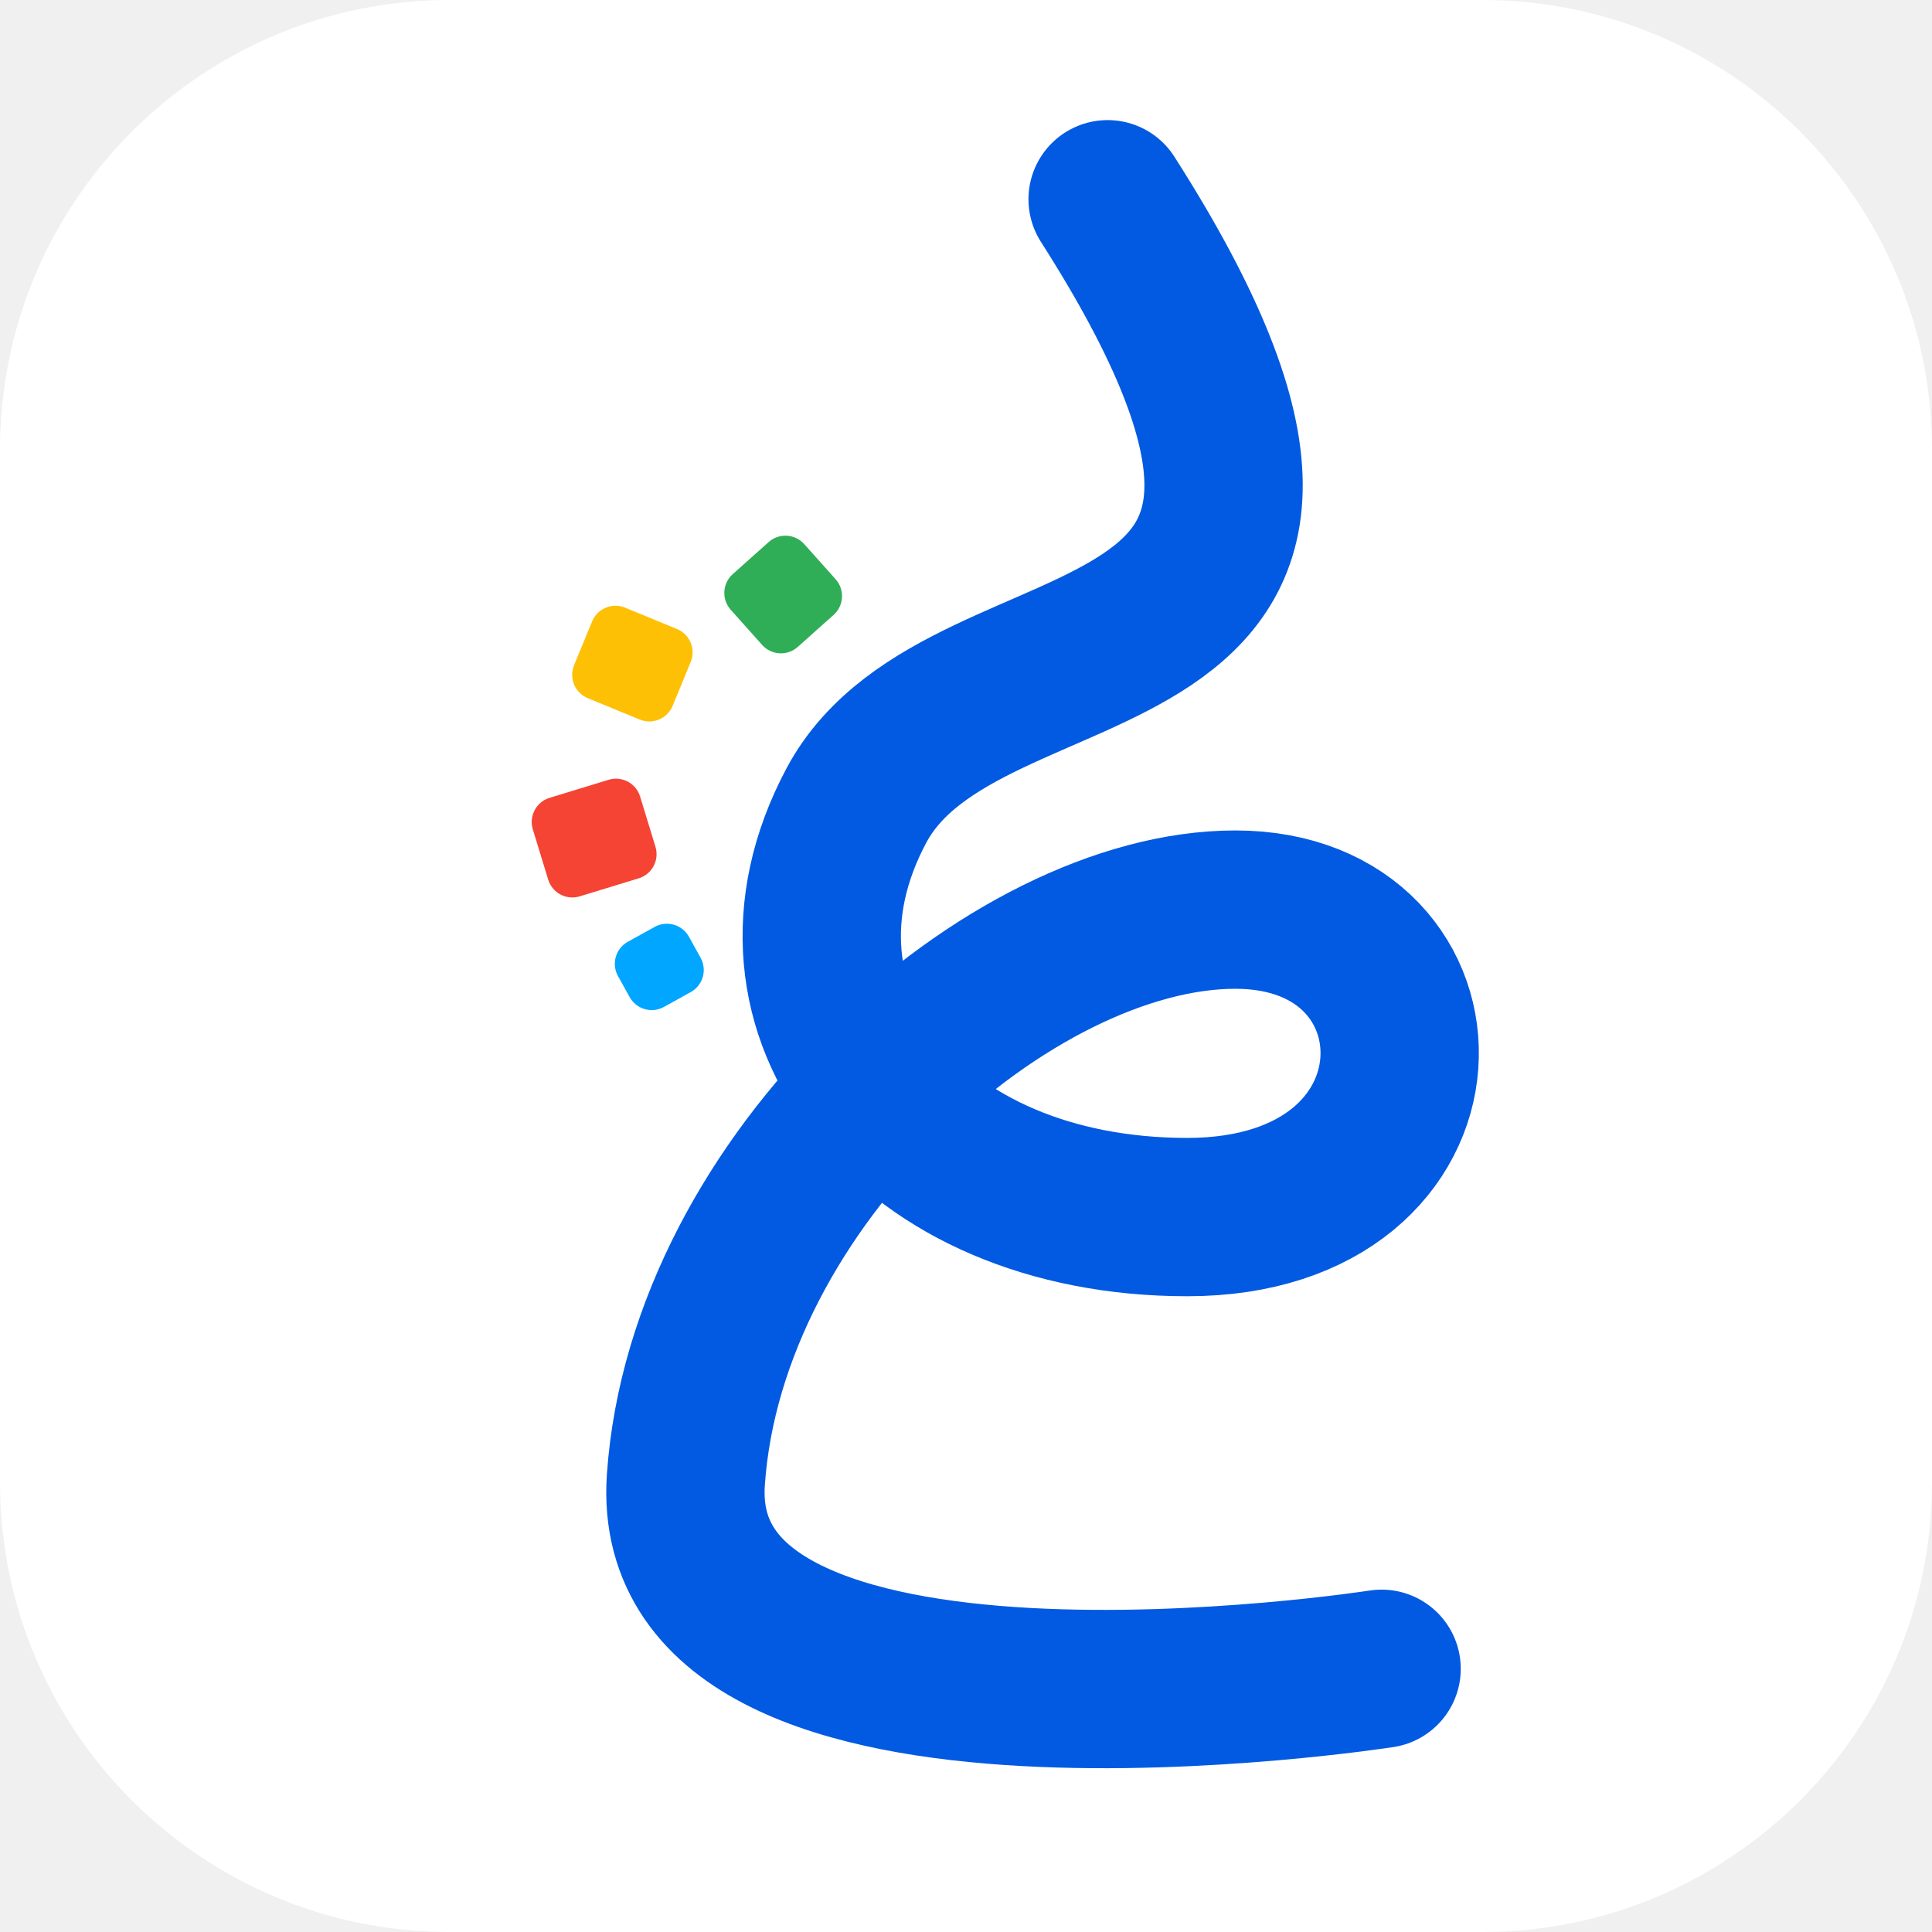
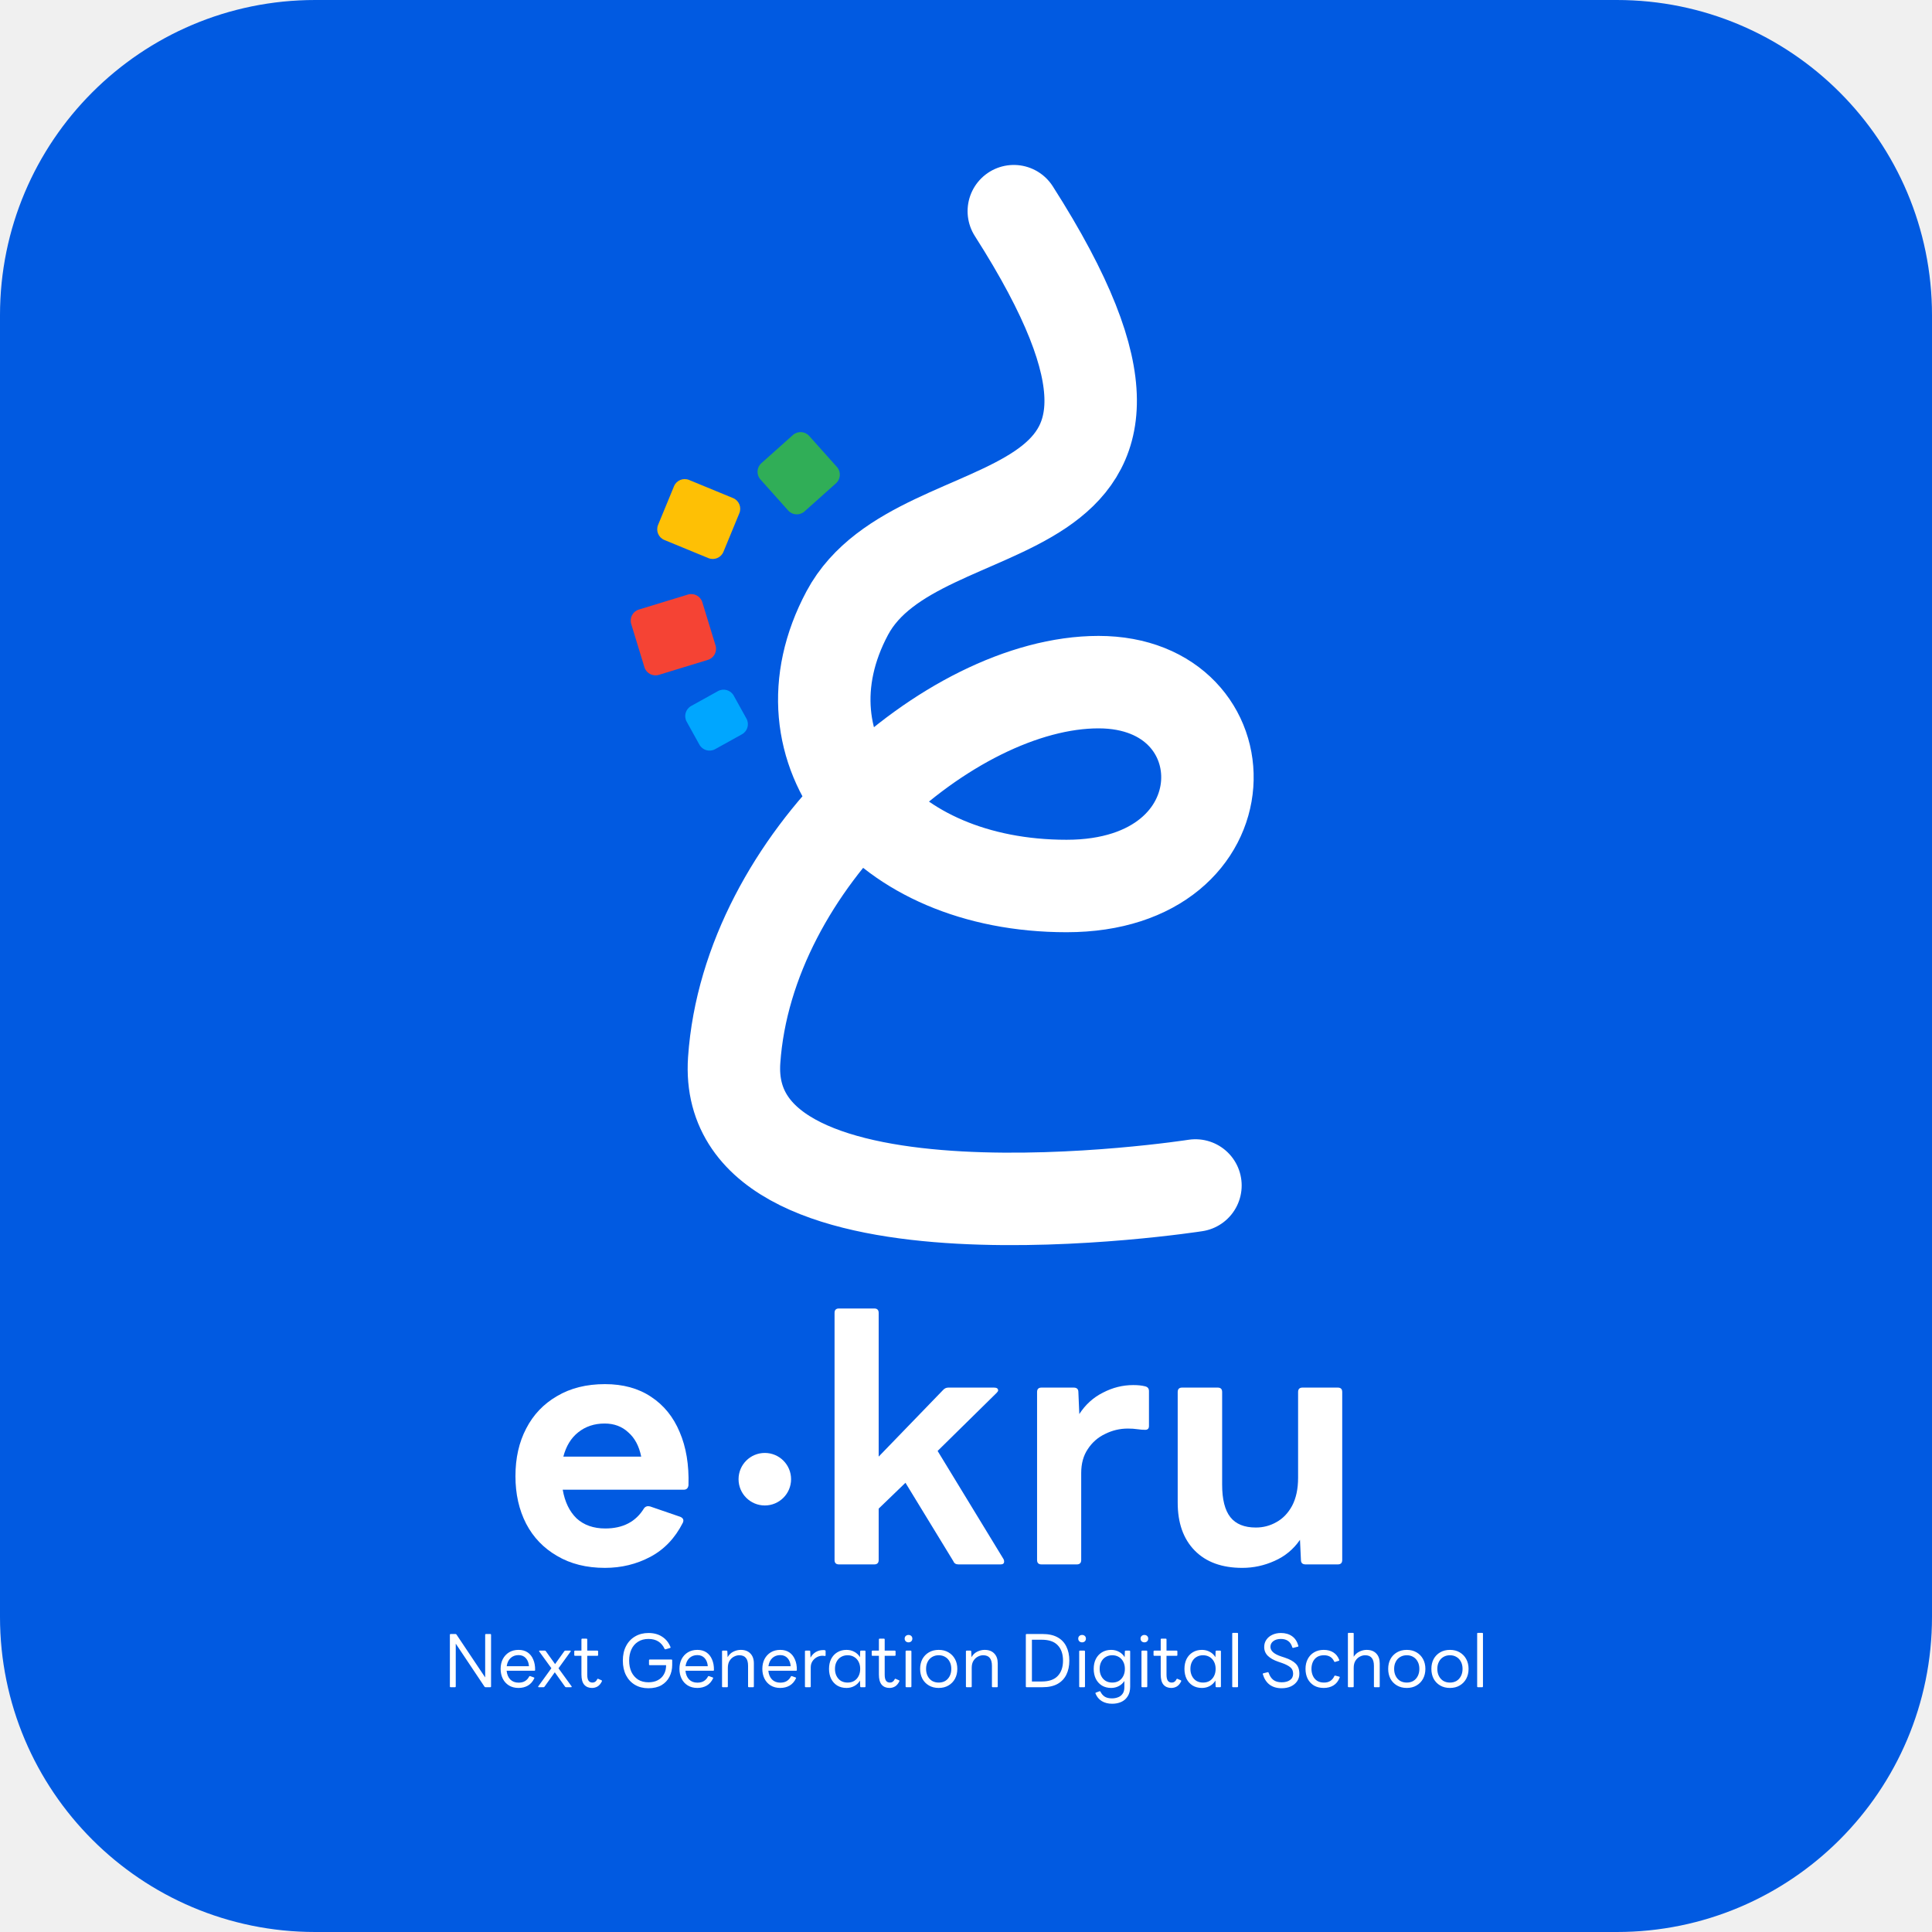
- <svg xmlns="http://www.w3.org/2000/svg" width="842" height="842" viewBox="0 0 842 842" fill="none">
-   <g clip-path="url(#clip0_297_587)">
-     <rect width="842" height="842" rx="196" fill="white" />
-     <path d="M482.725 86.839C627 312.633 421.358 260.929 373.246 351.026C325.134 441.124 396.911 530.425 517.411 530.425C637.911 530.425 636.411 396.425 538.411 396.425C440.411 396.425 307.911 513.926 298.911 644.926C289.911 775.926 602.123 727.288 602.123 727.288" stroke="#015AE1" stroke-width="69" stroke-linecap="round" />
-     <rect x="229" y="350.926" width="48.89" height="44.899" rx="11" transform="rotate(-17 229 350.926)" fill="#F54334" />
-     <rect x="262.254" y="260.633" width="46.461" height="42.668" rx="11" transform="rotate(22.3919 262.254 260.633)" fill="#FEC005" />
-     <rect x="343.173" y="228.93" width="42.532" height="42.959" rx="11" transform="rotate(48.224 343.173 228.93)" fill="#30AE57" />
-     <rect x="264" y="415.773" width="35.356" height="32.47" rx="11" transform="rotate(-29 264 415.773)" fill="#00A6FF" />
+ <svg xmlns="http://www.w3.org/2000/svg" width="1839" height="1839" viewBox="0 0 1839 1839" fill="none">
+   <g clip-path="url(#clip0_297_612)">
+     <rect width="1839" height="1839" rx="300" fill="#015AE1" />
+     <path d="M575.836 1492.4C558.236 1492.4 543.036 1488.6 530.236 1481C517.436 1473.6 507.636 1463.4 500.836 1450.4C494.036 1437.2 490.636 1422.1 490.636 1405.1C490.636 1387.9 494.036 1372.8 500.836 1359.8C507.636 1346.6 517.436 1336.3 530.236 1328.9C543.036 1321.3 558.236 1317.5 575.836 1317.5C593.036 1317.5 607.636 1321.5 619.636 1329.5C631.836 1337.5 640.936 1348.7 646.936 1363.1C653.136 1377.5 655.936 1394.4 655.336 1413.8C654.936 1416.6 653.436 1418 650.836 1418H535.636C537.636 1429.6 542.036 1438.7 548.836 1445.3C555.836 1451.7 564.936 1454.9 576.136 1454.9C592.936 1454.9 605.236 1448.5 613.036 1435.7C614.436 1433.9 616.336 1433.3 618.736 1433.9L647.536 1443.8C650.336 1445 651.136 1446.9 649.936 1449.5C642.536 1464.1 632.236 1474.9 619.036 1481.9C605.836 1488.9 591.436 1492.4 575.836 1492.4ZM610.336 1386.5C608.336 1376.5 604.236 1368.8 598.036 1363.4C592.036 1357.8 584.536 1355 575.536 1355C565.736 1355 557.336 1357.8 550.336 1363.4C543.536 1368.8 538.836 1376.5 536.236 1386.5H610.336Z" fill="white" />
+     <circle cx="728" cy="1408" r="25" fill="white" />
+     <path d="M798.582 1489.1C795.782 1489.1 794.382 1487.7 794.382 1484.9V1249.7C794.382 1246.9 795.782 1245.5 798.582 1245.5H832.182C834.982 1245.5 836.382 1246.9 836.382 1249.7V1386.5L897.582 1323.2C898.982 1321.6 900.682 1320.8 902.682 1320.8H946.182C948.782 1320.8 950.082 1321.7 950.082 1323.5C950.082 1324.1 949.582 1324.9 948.582 1325.9L892.482 1381.1L955.182 1484C955.582 1484.6 955.782 1485.4 955.782 1486.4C955.782 1488.2 954.682 1489.1 952.482 1489.1H912.282C909.882 1489.1 908.282 1488.1 907.482 1486.1L861.882 1411.4L836.382 1436V1484.9C836.382 1487.7 834.982 1489.1 832.182 1489.1H798.582ZM991.355 1489.1C988.555 1489.1 987.155 1487.7 987.155 1484.9V1325C987.155 1322.2 988.555 1320.8 991.355 1320.8H1021.96C1024.96 1320.8 1026.46 1322.2 1026.46 1325L1027.36 1346C1033.16 1337 1040.66 1330.2 1049.86 1325.6C1059.06 1320.8 1068.66 1318.4 1078.66 1318.4C1081.06 1318.4 1083.16 1318.5 1084.96 1318.7C1086.76 1318.9 1088.46 1319.2 1090.06 1319.6C1092.46 1320.2 1093.66 1321.7 1093.66 1324.1V1357.4C1093.66 1359.8 1092.46 1361 1090.06 1361C1087.86 1361 1085.36 1360.8 1082.56 1360.4C1079.96 1360 1076.96 1359.8 1073.56 1359.8C1065.96 1359.8 1058.76 1361.5 1051.96 1364.9C1045.16 1368.1 1039.66 1372.9 1035.46 1379.3C1031.26 1385.5 1029.16 1393.1 1029.16 1402.1V1484.9C1029.16 1487.7 1027.76 1489.1 1024.96 1489.1H991.355ZM1182.51 1492.4C1163.11 1492.4 1148.01 1486.9 1137.21 1475.9C1126.41 1464.9 1121.01 1449.7 1121.01 1430.3V1325C1121.01 1322.2 1122.41 1320.8 1125.21 1320.8H1159.11C1161.91 1320.8 1163.31 1322.2 1163.31 1325V1413.2C1163.31 1427.2 1165.91 1437.5 1171.11 1444.1C1176.31 1450.7 1184.41 1454 1195.41 1454C1202.41 1454 1208.91 1452.3 1214.91 1448.9C1221.11 1445.5 1226.11 1440.3 1229.91 1433.3C1233.71 1426.1 1235.61 1417.2 1235.61 1406.6V1325C1235.61 1322.2 1237.01 1320.8 1239.81 1320.8H1273.41C1276.21 1320.8 1277.61 1322.2 1277.61 1325V1484.9C1277.61 1487.7 1276.21 1489.1 1273.41 1489.1H1242.81C1239.81 1489.1 1238.31 1487.7 1238.31 1484.9L1237.41 1465.7C1231.21 1474.7 1223.11 1481.4 1213.11 1485.8C1203.31 1490.2 1193.11 1492.4 1182.51 1492.4Z" fill="white" />
+     <path d="M428.982 1606C428.476 1606 428.223 1605.75 428.223 1605.24V1556.04C428.223 1555.58 428.476 1555.35 428.982 1555.35H433.605C433.927 1555.35 434.226 1555.51 434.502 1555.84L461.826 1596.68V1556.04C461.826 1555.58 462.079 1555.35 462.585 1555.35H466.725C467.185 1555.35 467.415 1555.58 467.415 1556.04V1605.24C467.415 1605.75 467.185 1606 466.725 1606H462.102C461.78 1606 461.481 1605.84 461.205 1605.52L433.812 1564.53V1605.24C433.812 1605.75 433.582 1606 433.122 1606H428.982ZM493.569 1606.69C490.073 1606.69 487.037 1605.91 484.461 1604.34C481.931 1602.78 479.976 1600.64 478.596 1597.93C477.216 1595.17 476.526 1592.04 476.526 1588.54C476.526 1585.05 477.216 1581.94 478.596 1579.23C480.022 1576.51 482 1574.37 484.53 1572.81C487.106 1571.25 490.119 1570.46 493.569 1570.46C497.019 1570.46 499.917 1571.27 502.263 1572.88C504.609 1574.49 506.38 1576.74 507.576 1579.64C508.818 1582.49 509.416 1585.81 509.37 1589.58C509.37 1590.08 509.117 1590.34 508.611 1590.34H482.253C482.575 1593.79 483.725 1596.55 485.703 1598.62C487.727 1600.64 490.349 1601.65 493.569 1601.65C496.099 1601.65 498.169 1601.15 499.779 1600.13C501.435 1599.12 502.746 1597.67 503.712 1595.79C503.896 1595.42 504.218 1595.3 504.678 1595.44L508.128 1596.68C508.634 1596.87 508.772 1597.17 508.542 1597.58C507.07 1600.66 505.046 1602.96 502.47 1604.48C499.894 1605.95 496.927 1606.69 493.569 1606.69ZM493.569 1575.43C490.533 1575.43 488.003 1576.38 485.979 1578.26C484.001 1580.15 482.782 1582.72 482.322 1585.99H503.505C503.275 1582.82 502.286 1580.26 500.538 1578.33C498.79 1576.4 496.467 1575.43 493.569 1575.43ZM512.836 1606C512.56 1606 512.376 1605.91 512.284 1605.72C512.192 1605.54 512.238 1605.33 512.422 1605.1L524.842 1587.92L513.319 1572.05C513.135 1571.82 513.089 1571.61 513.181 1571.43C513.273 1571.25 513.48 1571.16 513.802 1571.16H518.563C518.977 1571.16 519.276 1571.29 519.46 1571.57L528.361 1583.99L537.262 1571.57C537.492 1571.29 537.791 1571.16 538.159 1571.16H542.644C543.334 1571.16 543.495 1571.45 543.127 1572.05L531.604 1587.99L544.024 1605.1C544.208 1605.33 544.254 1605.54 544.162 1605.72C544.07 1605.91 543.886 1606 543.61 1606H538.78C538.412 1606 538.113 1605.84 537.883 1605.52L528.085 1591.79L518.287 1605.52C518.011 1605.84 517.712 1606 517.39 1606H512.836ZM563.521 1606.69C560.393 1606.69 557.932 1605.68 556.138 1603.65C554.344 1601.58 553.447 1598.34 553.447 1593.92V1576.12H547.306C546.846 1576.12 546.616 1575.89 546.616 1575.43V1571.84C546.616 1571.38 546.846 1571.16 547.306 1571.16H553.447V1560.46C553.447 1560 553.677 1559.77 554.137 1559.77H558.208C558.714 1559.77 558.967 1560 558.967 1560.46V1571.16H568.627C569.087 1571.16 569.317 1571.38 569.317 1571.84V1575.43C569.317 1575.89 569.087 1576.12 568.627 1576.12H558.967V1594.06C558.967 1596.68 559.381 1598.59 560.209 1599.79C561.037 1600.99 562.302 1601.58 564.004 1601.58C565.982 1601.58 567.477 1600.53 568.489 1598.41C568.719 1597.95 569.041 1597.83 569.455 1598.06L572.56 1599.38C573.02 1599.61 573.112 1600 572.836 1600.55C571.732 1602.76 570.375 1604.34 568.765 1605.31C567.155 1606.23 565.407 1606.69 563.521 1606.69ZM617.143 1606.97C612.313 1606.97 608.058 1605.89 604.378 1603.72C600.744 1601.56 597.915 1598.52 595.891 1594.61C593.867 1590.66 592.855 1586.01 592.855 1580.68C592.855 1575.29 593.89 1570.65 595.96 1566.74C598.03 1562.78 600.905 1559.75 604.585 1557.63C608.265 1555.47 612.474 1554.39 617.212 1554.39C622.364 1554.39 626.711 1555.56 630.253 1557.91C633.841 1560.21 636.486 1563.47 638.188 1567.7C638.418 1568.16 638.28 1568.49 637.774 1568.67L633.496 1569.91C633.128 1570.05 632.829 1569.91 632.599 1569.5C631.173 1566.42 629.195 1564.07 626.665 1562.46C624.135 1560.85 621.007 1560.05 617.281 1560.05C613.371 1560.05 610.036 1560.94 607.276 1562.74C604.516 1564.48 602.423 1566.92 600.997 1570.05C599.571 1573.13 598.858 1576.67 598.858 1580.68C598.858 1584.68 599.571 1588.24 600.997 1591.37C602.469 1594.45 604.562 1596.89 607.276 1598.69C610.036 1600.43 613.371 1601.31 617.281 1601.31C620.639 1601.31 623.56 1600.66 626.044 1599.38C628.574 1598.09 630.529 1596.22 631.909 1593.79C633.335 1591.35 634.048 1588.43 634.048 1585.02H618.523C618.017 1585.02 617.764 1584.79 617.764 1584.33V1580.4C617.764 1579.89 618.017 1579.64 618.523 1579.64H639.085C639.591 1579.64 639.844 1579.89 639.844 1580.4V1584.68C639.844 1588.86 638.97 1592.66 637.222 1596.06C635.52 1599.42 632.99 1602.09 629.632 1604.07C626.274 1606 622.111 1606.97 617.143 1606.97ZM663.778 1606.69C660.282 1606.69 657.246 1605.91 654.67 1604.34C652.14 1602.78 650.185 1600.64 648.805 1597.93C647.425 1595.17 646.735 1592.04 646.735 1588.54C646.735 1585.05 647.425 1581.94 648.805 1579.23C650.231 1576.51 652.209 1574.37 654.739 1572.81C657.315 1571.25 660.328 1570.46 663.778 1570.46C667.228 1570.46 670.126 1571.27 672.472 1572.88C674.818 1574.49 676.589 1576.74 677.785 1579.64C679.027 1582.49 679.625 1585.81 679.579 1589.58C679.579 1590.08 679.326 1590.34 678.82 1590.34H652.462C652.784 1593.79 653.934 1596.55 655.912 1598.62C657.936 1600.64 660.558 1601.65 663.778 1601.65C666.308 1601.65 668.378 1601.15 669.988 1600.13C671.644 1599.12 672.955 1597.67 673.921 1595.79C674.105 1595.42 674.427 1595.3 674.887 1595.44L678.337 1596.68C678.843 1596.87 678.981 1597.17 678.751 1597.58C677.279 1600.66 675.255 1602.96 672.679 1604.48C670.103 1605.95 667.136 1606.69 663.778 1606.69ZM663.778 1575.43C660.742 1575.43 658.212 1576.38 656.188 1578.26C654.21 1580.15 652.991 1582.72 652.531 1585.99H673.714C673.484 1582.82 672.495 1580.26 670.747 1578.33C668.999 1576.4 666.676 1575.43 663.778 1575.43ZM688.049 1606C687.543 1606 687.29 1605.75 687.29 1605.24V1571.84C687.29 1571.38 687.543 1571.16 688.049 1571.16H691.568C692.074 1571.16 692.327 1571.38 692.327 1571.84L692.603 1577.43C693.891 1575.09 695.685 1573.34 697.985 1572.19C700.331 1571.04 702.7 1570.46 705.092 1570.46C709.048 1570.46 712.107 1571.61 714.269 1573.91C716.477 1576.17 717.581 1579.32 717.581 1583.37V1605.24C717.581 1605.75 717.351 1606 716.891 1606H712.82C712.314 1606 712.061 1605.75 712.061 1605.24V1585.64C712.061 1582.29 711.371 1579.78 709.991 1578.12C708.657 1576.42 706.541 1575.57 703.643 1575.57C701.987 1575.57 700.331 1576.01 698.675 1576.88C697.019 1577.71 695.616 1579.02 694.466 1580.81C693.362 1582.56 692.81 1584.82 692.81 1587.58V1605.24C692.81 1605.75 692.58 1606 692.12 1606H688.049ZM742.683 1606.69C739.187 1606.69 736.151 1605.91 733.575 1604.34C731.045 1602.78 729.09 1600.64 727.71 1597.93C726.33 1595.17 725.64 1592.04 725.64 1588.54C725.64 1585.05 726.33 1581.94 727.71 1579.23C729.136 1576.51 731.114 1574.37 733.644 1572.81C736.22 1571.25 739.233 1570.46 742.683 1570.46C746.133 1570.46 749.031 1571.27 751.377 1572.88C753.723 1574.49 755.494 1576.74 756.69 1579.64C757.932 1582.49 758.53 1585.81 758.484 1589.58C758.484 1590.08 758.231 1590.34 757.725 1590.34H731.367C731.689 1593.79 732.839 1596.55 734.817 1598.62C736.841 1600.64 739.463 1601.65 742.683 1601.65C745.213 1601.65 747.283 1601.15 748.893 1600.13C750.549 1599.12 751.86 1597.67 752.826 1595.79C753.01 1595.42 753.332 1595.3 753.792 1595.44L757.242 1596.68C757.748 1596.87 757.886 1597.17 757.656 1597.58C756.184 1600.66 754.16 1602.96 751.584 1604.48C749.008 1605.95 746.041 1606.69 742.683 1606.69ZM742.683 1575.43C739.647 1575.43 737.117 1576.38 735.093 1578.26C733.115 1580.15 731.896 1582.72 731.436 1585.99H752.619C752.389 1582.82 751.4 1580.26 749.652 1578.33C747.904 1576.4 745.581 1575.43 742.683 1575.43ZM766.954 1606C766.448 1606 766.195 1605.75 766.195 1605.24V1571.84C766.195 1571.38 766.448 1571.16 766.954 1571.16H770.473C770.979 1571.16 771.232 1571.38 771.232 1571.84L771.508 1577.85C772.75 1575.55 774.406 1573.78 776.476 1572.53C778.592 1571.29 780.892 1570.67 783.376 1570.67C783.79 1570.67 784.135 1570.67 784.411 1570.67C784.733 1570.67 785.009 1570.72 785.239 1570.81C785.653 1570.86 785.86 1571.11 785.86 1571.57V1575.57C785.86 1576.12 785.607 1576.35 785.101 1576.26C784.779 1576.21 784.434 1576.17 784.066 1576.12C783.698 1576.08 783.261 1576.05 782.755 1576.05C780.869 1576.05 779.075 1576.54 777.373 1577.5C775.671 1578.47 774.291 1579.78 773.233 1581.44C772.221 1583.09 771.715 1584.98 771.715 1587.09V1605.24C771.715 1605.75 771.485 1606 771.025 1606H766.954ZM805.744 1606.69C802.386 1606.69 799.442 1605.93 796.912 1604.41C794.428 1602.85 792.496 1600.71 791.116 1598C789.782 1595.24 789.115 1592.08 789.115 1588.54C789.115 1585 789.782 1581.87 791.116 1579.16C792.496 1576.44 794.428 1574.33 796.912 1572.81C799.442 1571.25 802.386 1570.46 805.744 1570.46C808.504 1570.46 811.011 1571.09 813.265 1572.33C815.565 1573.57 817.336 1575.27 818.578 1577.43L818.785 1571.84C818.785 1571.38 819.038 1571.16 819.544 1571.16H823.132C823.592 1571.16 823.822 1571.38 823.822 1571.84V1605.24C823.822 1605.75 823.592 1606 823.132 1606H819.544C819.038 1606 818.785 1605.75 818.785 1605.24L818.578 1599.65C817.336 1601.81 815.565 1603.54 813.265 1604.83C811.011 1606.07 808.504 1606.69 805.744 1606.69ZM806.779 1601.58C809.171 1601.58 811.264 1601.05 813.058 1600C814.852 1598.89 816.255 1597.35 817.267 1595.37C818.279 1593.4 818.785 1591.12 818.785 1588.54C818.785 1585.97 818.279 1583.71 817.267 1581.78C816.255 1579.8 814.852 1578.28 813.058 1577.23C811.264 1576.12 809.171 1575.57 806.779 1575.57C804.433 1575.57 802.34 1576.12 800.5 1577.23C798.706 1578.28 797.303 1579.8 796.291 1581.78C795.279 1583.71 794.773 1585.97 794.773 1588.54C794.773 1591.12 795.279 1593.4 796.291 1595.37C797.303 1597.35 798.706 1598.89 800.5 1600C802.34 1601.05 804.433 1601.58 806.779 1601.58ZM846.664 1606.69C843.536 1606.69 841.075 1605.68 839.281 1603.65C837.487 1601.58 836.59 1598.34 836.59 1593.92V1576.12H830.449C829.989 1576.12 829.759 1575.89 829.759 1575.43V1571.84C829.759 1571.38 829.989 1571.16 830.449 1571.16H836.59V1560.46C836.59 1560 836.82 1559.77 837.28 1559.77H841.351C841.857 1559.77 842.11 1560 842.11 1560.46V1571.16H851.77C852.23 1571.16 852.46 1571.38 852.46 1571.84V1575.43C852.46 1575.89 852.23 1576.12 851.77 1576.12H842.11V1594.06C842.11 1596.68 842.524 1598.59 843.352 1599.79C844.18 1600.99 845.445 1601.58 847.147 1601.58C849.125 1601.58 850.62 1600.53 851.632 1598.41C851.862 1597.95 852.184 1597.83 852.598 1598.06L855.703 1599.38C856.163 1599.61 856.255 1600 855.979 1600.55C854.875 1602.76 853.518 1604.34 851.908 1605.31C850.298 1606.23 848.55 1606.69 846.664 1606.69ZM864.774 1563.29C863.762 1563.29 862.888 1562.97 862.152 1562.32C861.462 1561.63 861.117 1560.78 861.117 1559.77C861.117 1558.71 861.462 1557.86 862.152 1557.22C862.888 1556.57 863.762 1556.25 864.774 1556.25C865.832 1556.25 866.706 1556.57 867.396 1557.22C868.086 1557.86 868.431 1558.71 868.431 1559.77C868.431 1560.78 868.086 1561.63 867.396 1562.32C866.706 1562.97 865.832 1563.29 864.774 1563.29ZM862.773 1606C862.267 1606 862.014 1605.75 862.014 1605.24V1571.84C862.014 1571.38 862.267 1571.16 862.773 1571.16H866.844C867.304 1571.16 867.534 1571.38 867.534 1571.84V1605.24C867.534 1605.75 867.304 1606 866.844 1606H862.773ZM893.5 1606.69C889.958 1606.69 886.853 1605.91 884.185 1604.34C881.517 1602.78 879.447 1600.64 877.975 1597.93C876.549 1595.17 875.836 1592.04 875.836 1588.54C875.836 1585.05 876.549 1581.94 877.975 1579.23C879.447 1576.51 881.517 1574.37 884.185 1572.81C886.853 1571.25 889.958 1570.46 893.5 1570.46C897.088 1570.46 900.193 1571.25 902.815 1572.81C905.483 1574.37 907.553 1576.51 909.025 1579.23C910.497 1581.94 911.233 1585.05 911.233 1588.54C911.233 1592.04 910.497 1595.17 909.025 1597.93C907.553 1600.64 905.483 1602.78 902.815 1604.34C900.193 1605.91 897.088 1606.69 893.5 1606.69ZM893.5 1601.58C895.892 1601.58 897.985 1601.05 899.779 1600C901.573 1598.89 902.976 1597.35 903.988 1595.37C905 1593.4 905.506 1591.12 905.506 1588.54C905.506 1585.97 905 1583.71 903.988 1581.78C902.976 1579.8 901.573 1578.28 899.779 1577.23C897.985 1576.12 895.892 1575.57 893.5 1575.57C891.154 1575.57 889.061 1576.12 887.221 1577.23C885.427 1578.28 884.024 1579.8 883.012 1581.78C882 1583.71 881.494 1585.97 881.494 1588.54C881.494 1591.12 882 1593.4 883.012 1595.37C884.024 1597.35 885.427 1598.89 887.221 1600C889.061 1601.05 891.154 1601.58 893.5 1601.58ZM920.183 1606C919.677 1606 919.424 1605.75 919.424 1605.24V1571.84C919.424 1571.38 919.677 1571.16 920.183 1571.16H923.702C924.208 1571.16 924.461 1571.38 924.461 1571.84L924.737 1577.43C926.025 1575.09 927.819 1573.34 930.119 1572.19C932.465 1571.04 934.834 1570.46 937.226 1570.46C941.182 1570.46 944.241 1571.61 946.403 1573.91C948.611 1576.17 949.715 1579.32 949.715 1583.37V1605.24C949.715 1605.75 949.485 1606 949.025 1606H944.954C944.448 1606 944.195 1605.75 944.195 1605.24V1585.64C944.195 1582.29 943.505 1579.78 942.125 1578.12C940.791 1576.42 938.675 1575.57 935.777 1575.57C934.121 1575.57 932.465 1576.01 930.809 1576.88C929.153 1577.71 927.75 1579.02 926.6 1580.81C925.496 1582.56 924.944 1584.82 924.944 1587.58V1605.24C924.944 1605.75 924.714 1606 924.254 1606H920.183ZM977.208 1606C976.702 1606 976.449 1605.75 976.449 1605.24V1556.04C976.449 1555.58 976.702 1555.35 977.208 1555.35H992.319C998.069 1555.35 1002.83 1556.39 1006.6 1558.46C1010.37 1560.53 1013.18 1563.47 1015.02 1567.29C1016.91 1571.06 1017.85 1575.52 1017.85 1580.68C1017.85 1585.78 1016.91 1590.24 1015.02 1594.06C1013.18 1597.83 1010.37 1600.78 1006.6 1602.89C1002.83 1604.96 998.069 1606 992.319 1606H977.208ZM991.629 1560.8H982.245V1600.55H991.629C998.437 1600.55 1003.5 1598.8 1006.81 1595.3C1010.17 1591.76 1011.85 1586.89 1011.85 1580.68C1011.85 1574.42 1010.17 1569.54 1006.81 1566.05C1003.5 1562.55 998.437 1560.8 991.629 1560.8ZM1030 1563.29C1028.98 1563.29 1028.11 1562.97 1027.37 1562.32C1026.68 1561.63 1026.34 1560.78 1026.34 1559.77C1026.34 1558.71 1026.68 1557.86 1027.37 1557.22C1028.11 1556.57 1028.98 1556.25 1030 1556.25C1031.05 1556.25 1031.93 1556.57 1032.62 1557.22C1033.31 1557.86 1033.65 1558.71 1033.65 1559.77C1033.65 1560.78 1033.31 1561.63 1032.62 1562.32C1031.93 1562.97 1031.05 1563.29 1030 1563.29ZM1028 1606C1027.49 1606 1027.24 1605.75 1027.24 1605.24V1571.84C1027.24 1571.38 1027.49 1571.16 1028 1571.16H1032.07C1032.53 1571.16 1032.76 1571.38 1032.76 1571.84V1605.24C1032.76 1605.75 1032.53 1606 1032.07 1606H1028ZM1058.59 1621.73C1054.81 1621.73 1051.55 1620.9 1048.79 1619.25C1046.07 1617.59 1044.07 1615.18 1042.78 1612C1042.6 1611.54 1042.74 1611.24 1043.2 1611.11L1046.51 1609.86C1046.88 1609.68 1047.2 1609.8 1047.48 1610.21C1048.4 1612.19 1049.71 1613.75 1051.41 1614.9C1053.16 1616.05 1055.5 1616.63 1058.45 1616.63C1060.47 1616.63 1062.38 1616.28 1064.17 1615.59C1065.97 1614.95 1067.42 1613.84 1068.52 1612.28C1069.67 1610.76 1070.25 1608.67 1070.25 1606V1600.07C1068.96 1602.09 1067.21 1603.7 1065 1604.9C1062.79 1606.09 1060.36 1606.69 1057.69 1606.69C1054.33 1606.69 1051.39 1605.93 1048.86 1604.41C1046.37 1602.85 1044.44 1600.71 1043.06 1598C1041.73 1595.24 1041.06 1592.08 1041.06 1588.54C1041.06 1585 1041.73 1581.87 1043.06 1579.16C1044.44 1576.44 1046.37 1574.33 1048.86 1572.81C1051.39 1571.25 1054.33 1570.46 1057.69 1570.46C1060.45 1570.46 1062.96 1571.09 1065.21 1572.33C1067.51 1573.57 1069.28 1575.27 1070.52 1577.43L1070.73 1571.84C1070.73 1571.38 1070.98 1571.16 1071.49 1571.16H1075.08C1075.54 1571.16 1075.77 1571.38 1075.77 1571.84V1605.45C1075.77 1609.17 1074.98 1612.23 1073.42 1614.62C1071.9 1617.06 1069.86 1618.86 1067.28 1620.01C1064.7 1621.16 1061.81 1621.73 1058.59 1621.73ZM1058.72 1601.58C1061.12 1601.58 1063.21 1601.05 1065 1600C1066.8 1598.89 1068.2 1597.35 1069.21 1595.37C1070.22 1593.4 1070.73 1591.12 1070.73 1588.54C1070.73 1585.97 1070.22 1583.71 1069.21 1581.78C1068.2 1579.8 1066.8 1578.28 1065 1577.23C1063.21 1576.12 1061.12 1575.57 1058.72 1575.57C1056.38 1575.57 1054.28 1576.12 1052.44 1577.23C1050.65 1578.28 1049.25 1579.8 1048.24 1581.78C1047.22 1583.71 1046.72 1585.97 1046.72 1588.54C1046.72 1591.12 1047.22 1593.4 1048.24 1595.37C1049.25 1597.35 1050.65 1598.89 1052.44 1600C1054.28 1601.05 1056.38 1601.58 1058.72 1601.58ZM1089.29 1563.29C1088.28 1563.29 1087.41 1562.97 1086.67 1562.32C1085.98 1561.63 1085.64 1560.78 1085.64 1559.77C1085.64 1558.71 1085.98 1557.86 1086.67 1557.22C1087.41 1556.57 1088.28 1556.25 1089.29 1556.25C1090.35 1556.25 1091.23 1556.57 1091.92 1557.22C1092.61 1557.86 1092.95 1558.71 1092.95 1559.77C1092.95 1560.78 1092.61 1561.63 1091.92 1562.32C1091.23 1562.97 1090.35 1563.29 1089.29 1563.29ZM1087.29 1606C1086.79 1606 1086.53 1605.75 1086.53 1605.24V1571.84C1086.53 1571.38 1086.79 1571.16 1087.29 1571.16H1091.36C1091.82 1571.16 1092.05 1571.38 1092.05 1571.84V1605.24C1092.05 1605.75 1091.82 1606 1091.36 1606H1087.29ZM1114.92 1606.69C1111.79 1606.69 1109.33 1605.68 1107.53 1603.65C1105.74 1601.58 1104.84 1598.34 1104.84 1593.92V1576.12H1098.7C1098.24 1576.12 1098.01 1575.89 1098.01 1575.43V1571.84C1098.01 1571.38 1098.24 1571.16 1098.7 1571.16H1104.84V1560.46C1104.84 1560 1105.07 1559.77 1105.53 1559.77H1109.6C1110.11 1559.77 1110.36 1560 1110.36 1560.46V1571.16H1120.02C1120.48 1571.16 1120.71 1571.38 1120.71 1571.84V1575.43C1120.71 1575.89 1120.48 1576.12 1120.02 1576.12H1110.36V1594.06C1110.36 1596.68 1110.78 1598.59 1111.6 1599.79C1112.43 1600.99 1113.7 1601.58 1115.4 1601.58C1117.38 1601.58 1118.87 1600.53 1119.88 1598.41C1120.11 1597.95 1120.44 1597.83 1120.85 1598.06L1123.95 1599.38C1124.41 1599.61 1124.51 1600 1124.23 1600.55C1123.13 1602.76 1121.77 1604.34 1120.16 1605.31C1118.55 1606.23 1116.8 1606.69 1114.92 1606.69ZM1144.07 1606.69C1140.71 1606.69 1137.77 1605.93 1135.24 1604.41C1132.76 1602.85 1130.82 1600.71 1129.44 1598C1128.11 1595.24 1127.44 1592.08 1127.44 1588.54C1127.44 1585 1128.11 1581.87 1129.44 1579.16C1130.82 1576.44 1132.76 1574.33 1135.24 1572.81C1137.77 1571.25 1140.71 1570.46 1144.07 1570.46C1146.83 1570.46 1149.34 1571.09 1151.59 1572.33C1153.89 1573.57 1155.66 1575.27 1156.91 1577.43L1157.11 1571.84C1157.11 1571.38 1157.37 1571.16 1157.87 1571.16H1161.46C1161.92 1571.16 1162.15 1571.38 1162.15 1571.84V1605.24C1162.15 1605.75 1161.92 1606 1161.46 1606H1157.87C1157.37 1606 1157.11 1605.75 1157.11 1605.24L1156.91 1599.65C1155.66 1601.81 1153.89 1603.54 1151.59 1604.83C1149.34 1606.07 1146.83 1606.69 1144.07 1606.69ZM1145.11 1601.58C1147.5 1601.58 1149.59 1601.05 1151.39 1600C1153.18 1598.89 1154.58 1597.35 1155.6 1595.37C1156.61 1593.4 1157.11 1591.12 1157.11 1588.54C1157.11 1585.97 1156.61 1583.71 1155.6 1581.78C1154.58 1579.8 1153.18 1578.28 1151.39 1577.23C1149.59 1576.12 1147.5 1575.57 1145.11 1575.57C1142.76 1575.57 1140.67 1576.12 1138.83 1577.23C1137.03 1578.28 1135.63 1579.8 1134.62 1581.78C1133.61 1583.71 1133.1 1585.97 1133.1 1588.54C1133.1 1591.12 1133.61 1593.4 1134.62 1595.37C1135.63 1597.35 1137.03 1598.89 1138.83 1600C1140.67 1601.05 1142.76 1601.58 1145.11 1601.58ZM1173.68 1606C1173.17 1606 1172.92 1605.75 1172.92 1605.24V1554.94C1172.92 1554.48 1173.17 1554.25 1173.68 1554.25H1177.75C1178.21 1554.25 1178.44 1554.48 1178.44 1554.94V1605.24C1178.44 1605.75 1178.21 1606 1177.75 1606H1173.68ZM1219.98 1606.97C1215.42 1606.97 1211.63 1605.86 1208.59 1603.65C1205.55 1601.4 1203.37 1598.06 1202.04 1593.65C1201.9 1593.19 1202.06 1592.89 1202.52 1592.75L1206.66 1591.72C1207.07 1591.58 1207.37 1591.74 1207.56 1592.2C1208.61 1595.33 1210.13 1597.63 1212.11 1599.1C1214.09 1600.57 1216.71 1601.31 1219.98 1601.31C1223.24 1601.31 1225.86 1600.62 1227.84 1599.24C1229.87 1597.81 1230.88 1595.79 1230.88 1593.17C1230.88 1590.45 1229.96 1588.38 1228.12 1586.96C1226.28 1585.48 1223.72 1584.17 1220.46 1583.02L1216.66 1581.71C1212.48 1580.29 1209.21 1578.45 1206.87 1576.19C1204.52 1573.89 1203.35 1571.06 1203.35 1567.7C1203.35 1565.08 1204.04 1562.78 1205.42 1560.8C1206.8 1558.78 1208.68 1557.22 1211.07 1556.11C1213.51 1554.96 1216.23 1554.39 1219.22 1554.39C1223.45 1554.39 1226.99 1555.4 1229.84 1557.42C1232.69 1559.4 1234.7 1562.44 1235.85 1566.53C1235.98 1567.04 1235.82 1567.34 1235.36 1567.43L1231.02 1568.53C1230.56 1568.67 1230.26 1568.51 1230.12 1568.05C1229.24 1565.24 1227.91 1563.22 1226.12 1561.98C1224.32 1560.69 1222.02 1560.05 1219.22 1560.05C1216.27 1560.05 1213.88 1560.74 1212.04 1562.12C1210.2 1563.5 1209.28 1565.31 1209.28 1567.57C1209.28 1571.43 1212.73 1574.49 1219.63 1576.74L1223.01 1577.85C1227.7 1579.41 1231.18 1581.34 1233.43 1583.64C1235.68 1585.94 1236.81 1589.12 1236.81 1593.17C1236.81 1595.88 1236.1 1598.27 1234.67 1600.34C1233.25 1602.41 1231.27 1604.04 1228.74 1605.24C1226.21 1606.39 1223.29 1606.97 1219.98 1606.97ZM1259.99 1606.69C1256.45 1606.69 1253.36 1605.93 1250.74 1604.41C1248.17 1602.85 1246.16 1600.71 1244.74 1598C1243.36 1595.24 1242.67 1592.08 1242.67 1588.54C1242.67 1585 1243.38 1581.87 1244.81 1579.16C1246.23 1576.44 1248.23 1574.33 1250.81 1572.81C1253.43 1571.25 1256.49 1570.46 1259.99 1570.46C1263.62 1570.46 1266.68 1571.27 1269.16 1572.88C1271.69 1574.44 1273.56 1576.81 1274.75 1579.99C1274.89 1580.45 1274.73 1580.75 1274.27 1580.88L1270.82 1581.92C1270.45 1582.06 1270.15 1581.9 1269.92 1581.44C1268.13 1577.53 1264.91 1575.57 1260.26 1575.57C1257.55 1575.57 1255.3 1576.17 1253.5 1577.36C1251.75 1578.56 1250.44 1580.15 1249.57 1582.13C1248.74 1584.1 1248.33 1586.24 1248.33 1588.54C1248.33 1590.84 1248.76 1593 1249.64 1595.03C1250.51 1597.01 1251.82 1598.59 1253.57 1599.79C1255.36 1600.99 1257.6 1601.58 1260.26 1601.58C1262.7 1601.58 1264.73 1601.05 1266.34 1600C1267.99 1598.89 1269.26 1597.35 1270.13 1595.37C1270.31 1594.96 1270.61 1594.82 1271.03 1594.96L1274.75 1595.93C1275.26 1596.06 1275.4 1596.36 1275.17 1596.82C1273.88 1600.18 1271.92 1602.66 1269.3 1604.27C1266.68 1605.89 1263.58 1606.69 1259.99 1606.69ZM1283.78 1606C1283.27 1606 1283.02 1605.75 1283.02 1605.24V1554.94C1283.02 1554.48 1283.27 1554.25 1283.78 1554.25H1287.85C1288.31 1554.25 1288.54 1554.48 1288.54 1554.94V1577.02C1289.88 1574.86 1291.67 1573.22 1293.92 1572.12C1296.22 1571.02 1298.52 1570.46 1300.82 1570.46C1304.78 1570.46 1307.84 1571.61 1310 1573.91C1312.21 1576.17 1313.31 1579.32 1313.31 1583.37V1605.24C1313.31 1605.75 1313.08 1606 1312.62 1606H1308.55C1308.05 1606 1307.79 1605.75 1307.79 1605.24V1585.64C1307.79 1582.29 1307.1 1579.78 1305.72 1578.12C1304.39 1576.42 1302.27 1575.57 1299.37 1575.57C1297.72 1575.57 1296.06 1576.01 1294.41 1576.88C1292.75 1577.71 1291.35 1579.02 1290.2 1580.81C1289.09 1582.56 1288.54 1584.82 1288.54 1587.58V1605.24C1288.54 1605.75 1288.31 1606 1287.85 1606H1283.78ZM1339.04 1606.69C1335.49 1606.69 1332.39 1605.91 1329.72 1604.34C1327.05 1602.78 1324.98 1600.64 1323.51 1597.93C1322.08 1595.17 1321.37 1592.04 1321.37 1588.54C1321.37 1585.05 1322.08 1581.94 1323.51 1579.23C1324.98 1576.51 1327.05 1574.37 1329.72 1572.81C1332.39 1571.25 1335.49 1570.46 1339.04 1570.46C1342.62 1570.46 1345.73 1571.25 1348.35 1572.81C1351.02 1574.37 1353.09 1576.51 1354.56 1579.23C1356.03 1581.94 1356.77 1585.05 1356.77 1588.54C1356.77 1592.04 1356.03 1595.17 1354.56 1597.93C1353.09 1600.64 1351.02 1602.78 1348.35 1604.34C1345.73 1605.91 1342.62 1606.69 1339.04 1606.69ZM1339.04 1601.58C1341.43 1601.58 1343.52 1601.05 1345.31 1600C1347.11 1598.89 1348.51 1597.35 1349.52 1595.37C1350.54 1593.4 1351.04 1591.12 1351.04 1588.54C1351.04 1585.97 1350.54 1583.71 1349.52 1581.78C1348.51 1579.8 1347.11 1578.28 1345.31 1577.23C1343.52 1576.12 1341.43 1575.57 1339.04 1575.57C1336.69 1575.57 1334.6 1576.12 1332.76 1577.23C1330.96 1578.28 1329.56 1579.8 1328.55 1581.78C1327.54 1583.71 1327.03 1585.97 1327.03 1588.54C1327.03 1591.12 1327.54 1593.4 1328.55 1595.37C1329.56 1597.35 1330.96 1598.89 1332.76 1600C1334.6 1601.05 1336.69 1601.58 1339.04 1601.58ZM1380.14 1606.69C1376.6 1606.69 1373.49 1605.91 1370.82 1604.34C1368.16 1602.78 1366.09 1600.64 1364.61 1597.93C1363.19 1595.17 1362.48 1592.04 1362.48 1588.54C1362.48 1585.05 1363.19 1581.94 1364.61 1579.23C1366.09 1576.51 1368.16 1574.37 1370.82 1572.81C1373.49 1571.25 1376.6 1570.46 1380.14 1570.46C1383.73 1570.46 1386.83 1571.25 1389.45 1572.81C1392.12 1574.37 1394.19 1576.51 1395.66 1579.23C1397.14 1581.94 1397.87 1585.05 1397.87 1588.54C1397.87 1592.04 1397.14 1595.17 1395.66 1597.93C1394.19 1600.64 1392.12 1602.78 1389.45 1604.34C1386.83 1605.91 1383.73 1606.69 1380.14 1606.69ZM1380.14 1601.58C1382.53 1601.58 1384.62 1601.05 1386.42 1600C1388.21 1598.89 1389.62 1597.35 1390.63 1595.37C1391.64 1593.4 1392.15 1591.12 1392.15 1588.54C1392.15 1585.97 1391.64 1583.71 1390.63 1581.78C1389.62 1579.8 1388.21 1578.28 1386.42 1577.23C1384.62 1576.12 1382.53 1575.57 1380.14 1575.57C1377.79 1575.57 1375.7 1576.12 1373.86 1577.23C1372.07 1578.28 1370.66 1579.8 1369.65 1581.78C1368.64 1583.71 1368.13 1585.97 1368.13 1588.54C1368.13 1591.12 1368.64 1593.4 1369.65 1595.37C1370.66 1597.35 1372.07 1598.89 1373.86 1600C1375.7 1601.05 1377.79 1601.58 1380.14 1601.58ZM1406.82 1606C1406.32 1606 1406.06 1605.75 1406.06 1605.24V1554.94C1406.06 1554.48 1406.32 1554.25 1406.82 1554.25H1410.89C1411.35 1554.25 1411.58 1554.48 1411.58 1554.94V1605.24C1411.58 1605.75 1411.35 1606 1410.89 1606H1406.82Z" fill="white" />
+     <path d="M965.008 201.009C1173.92 527.969 876.147 453.099 806.478 583.564C736.809 714.029 840.746 843.341 1015.24 843.341C1189.72 843.341 1187.55 649.303 1045.64 649.303C903.736 649.303 711.869 819.451 698.837 1009.14C685.805 1198.84 1137.9 1128.41 1137.9 1128.41" stroke="white" stroke-width="88" stroke-linecap="round" />
+     <rect x="597.604" y="583.422" width="70.795" height="65.016" rx="11" transform="rotate(-17 597.604 583.422)" fill="#F54334" />
+     <rect x="645.754" y="452.676" width="67.277" height="61.785" rx="11" transform="rotate(22.3919 645.754 452.676)" fill="#FEC005" />
+     <rect x="762.93" y="406.766" width="61.588" height="62.207" rx="11" transform="rotate(48.224 762.93 406.766)" fill="#30AE57" />
+     <rect x="648.282" y="677.32" width="51.197" height="47.018" rx="11" transform="rotate(-29 648.282 677.32)" fill="#00A6FF" />
  </g>
  <defs>
-     <clipPath id="clip0_297_587">
-       <rect width="842" height="842" fill="white" />
+     <clipPath id="clip0_297_612">
+       <rect width="1839" height="1839" fill="white" />
    </clipPath>
  </defs>
</svg>
